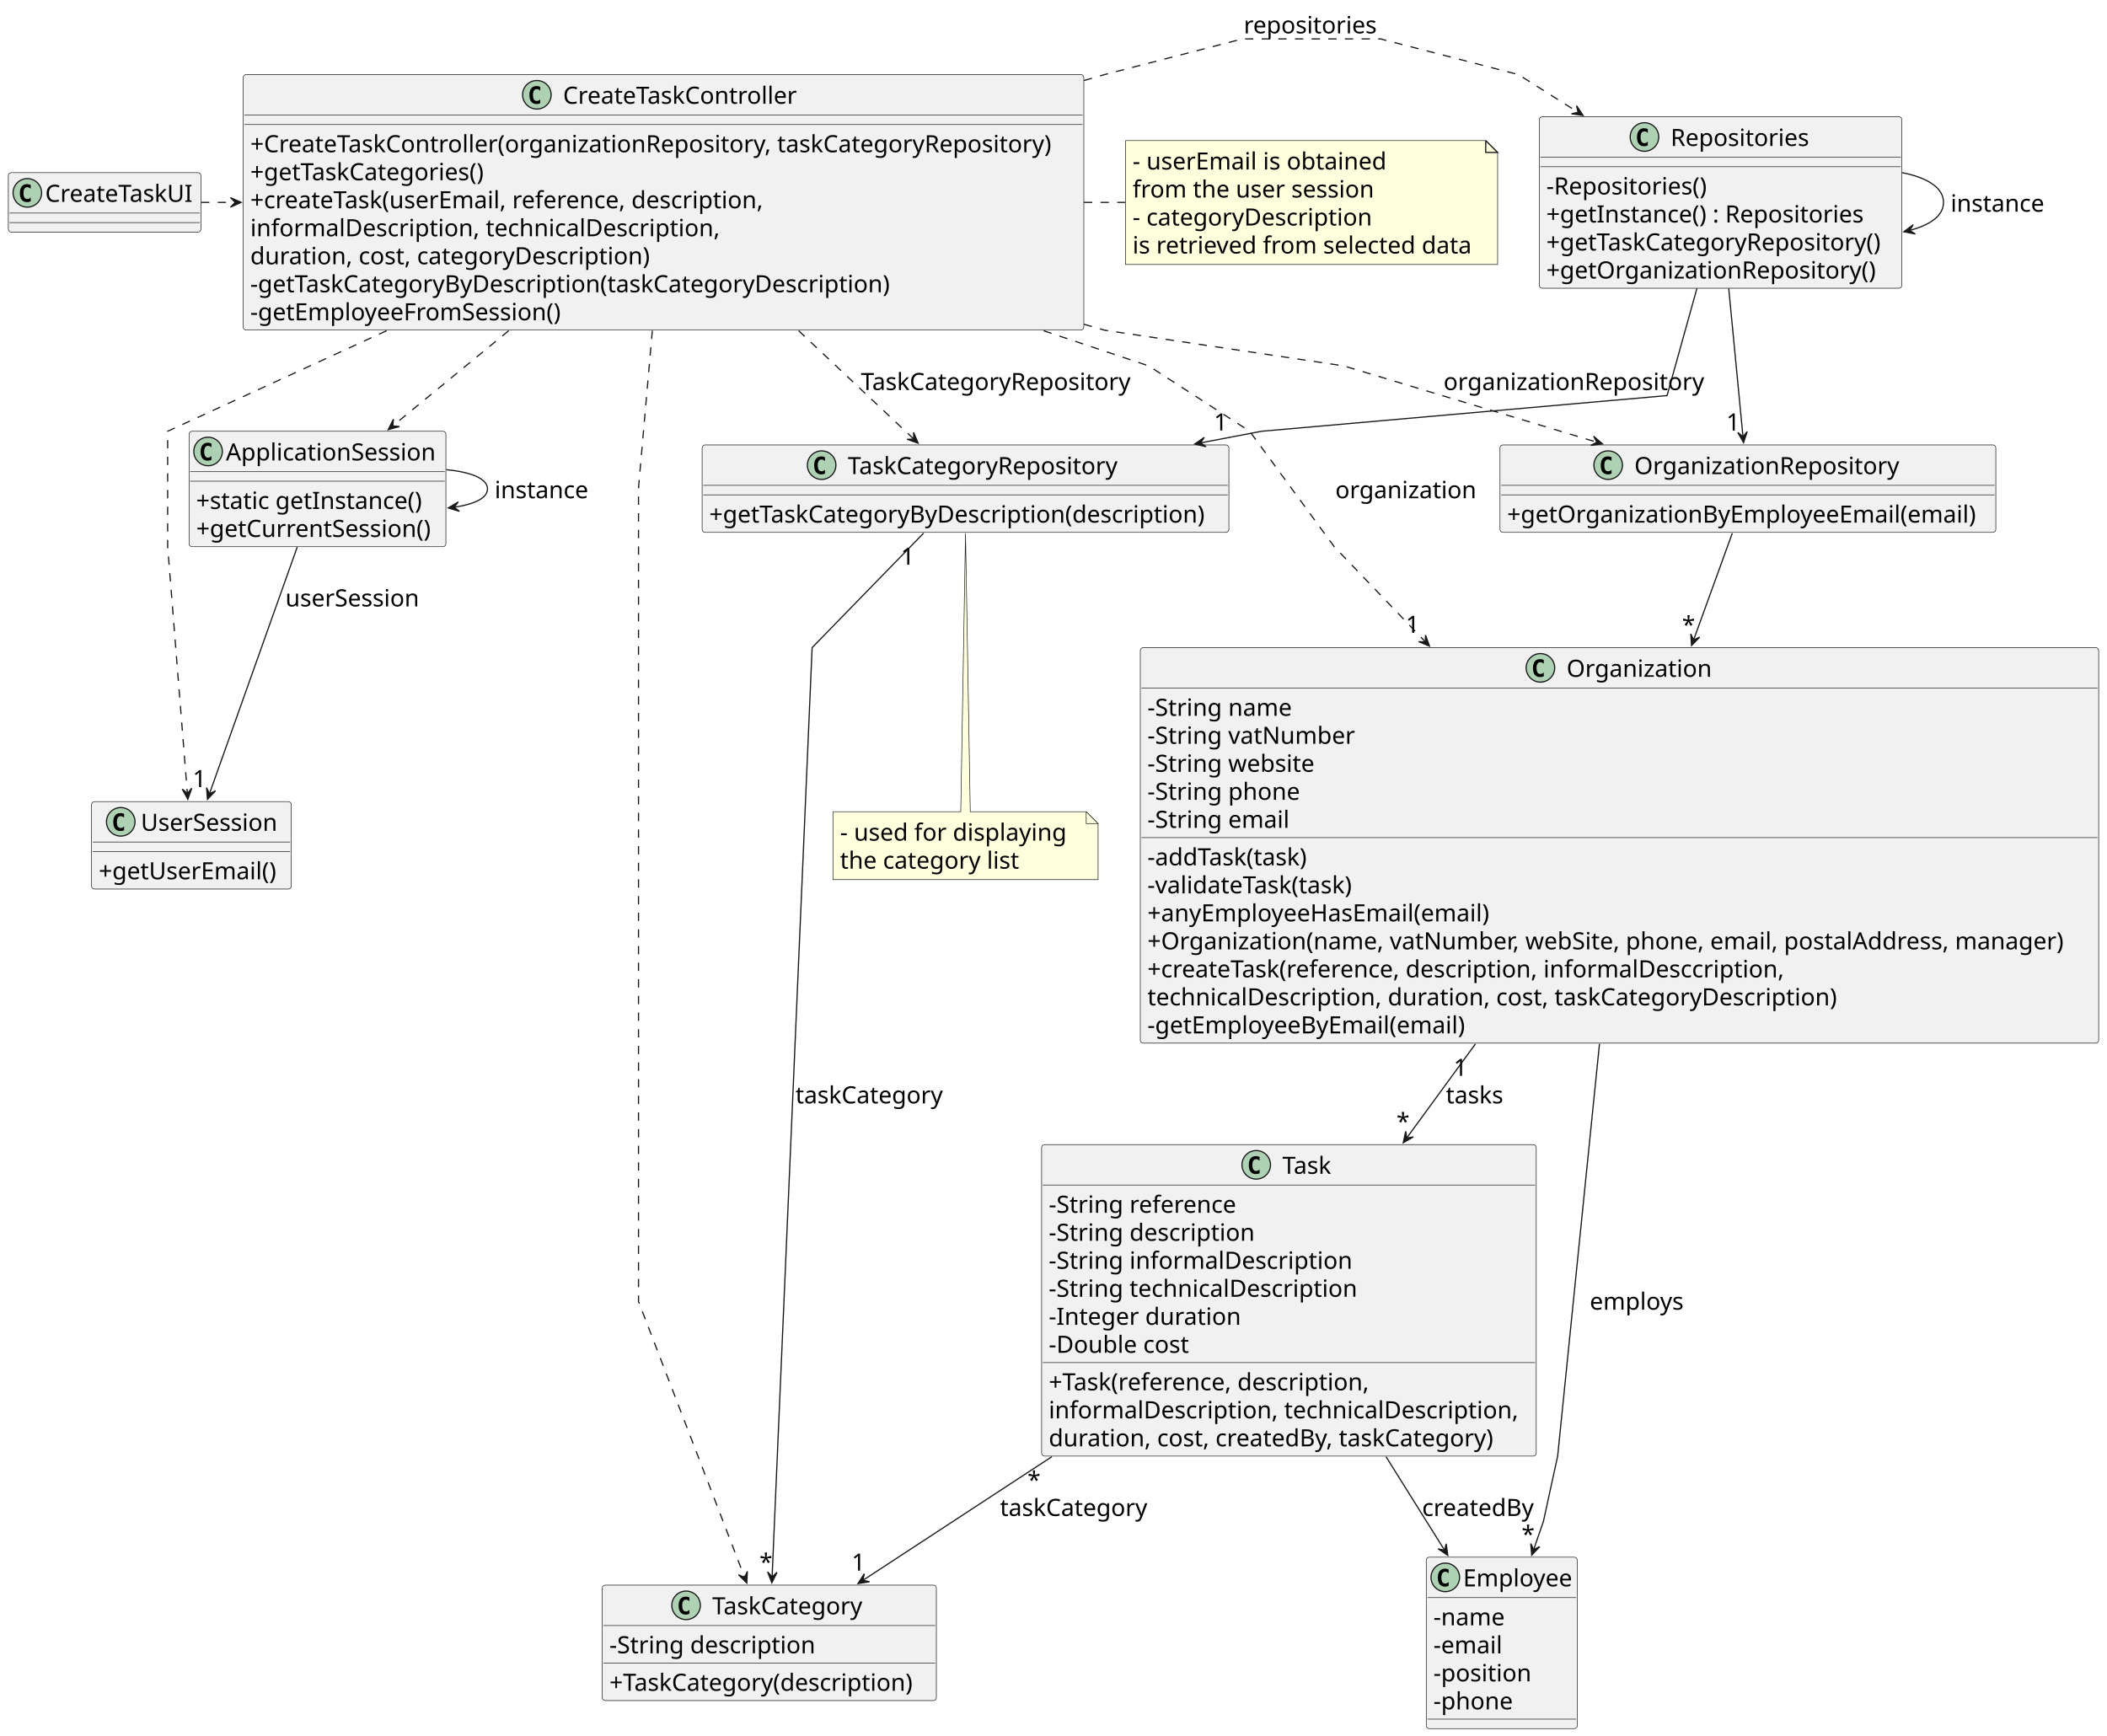
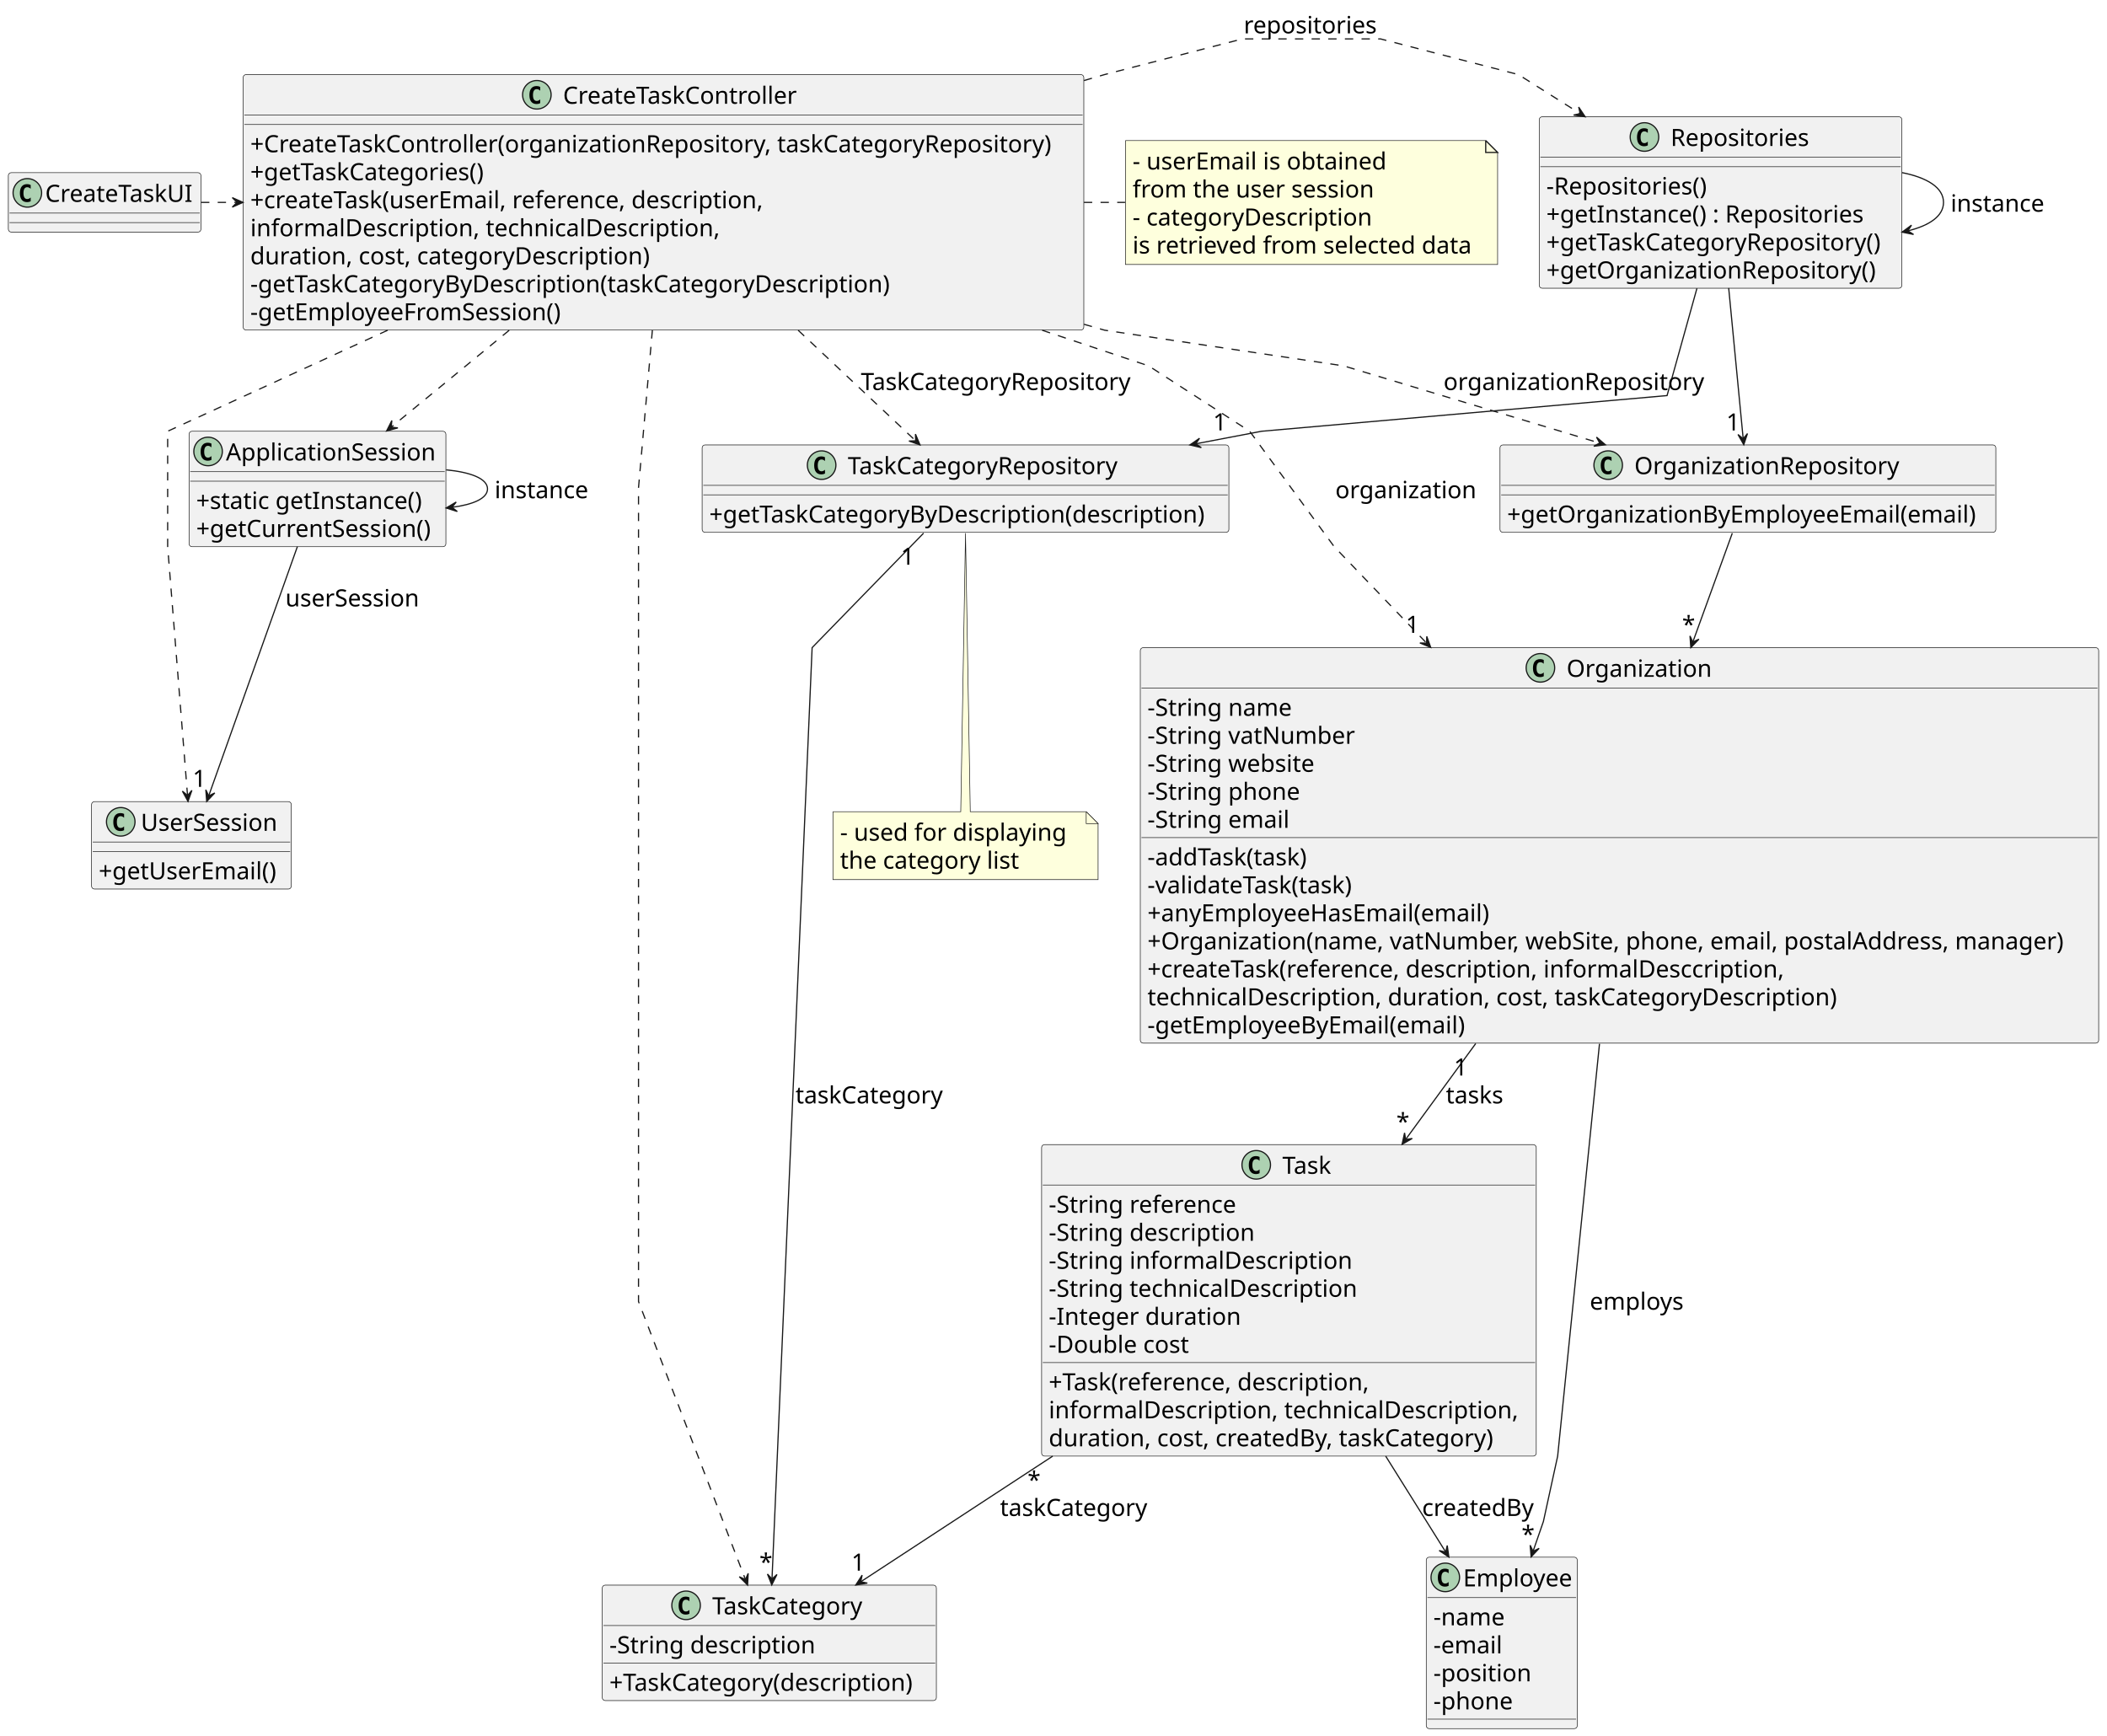
<svg xmlns="http://www.w3.org/2000/svg" contentStyleType="text/css" height="1460px" preserveAspectRatio="none" style="width:1772px;height:1460px;background:#FFFFFF;" version="1.1" viewBox="0 0 1772 1460" width="1772px" zoomAndPan="magnify">
  <defs />
  <g>
    <g id="elem_ApplicationSession">
      <rect codeLine="11" fill="#F1F1F1" height="97.109" id="ApplicationSession" rx="2.5" ry="2.5" style="stroke:#181818;stroke-width:0.5;" width="216" x="159" y="362.719" />
      <ellipse cx="175" cy="379.719" fill="#ADD1B2" rx="12" ry="12" style="stroke:#181818;stroke-width:1.0;" />
      <path d="M177.807,386.799 Q177.123,387.15 176.371,387.326 Q175.619,387.502 174.789,387.502 Q171.84,387.502 170.287,385.559 Q168.734,383.615 168.734,379.943 Q168.734,376.262 170.287,374.318 Q171.84,372.375 174.789,372.375 Q175.619,372.375 176.381,372.551 Q177.143,372.727 177.807,373.078 L177.807,376.281 Q177.065,375.598 176.366,375.28 Q175.668,374.963 174.926,374.963 Q173.344,374.963 172.538,376.218 Q171.732,377.473 171.732,379.943 Q171.732,382.404 172.538,383.659 Q173.344,384.914 174.926,384.914 Q175.668,384.914 176.366,384.597 Q177.065,384.279 177.807,383.596 Z " fill="#000000" />
      <text fill="#000000" font-family="sans-serif" font-size="20" lengthAdjust="spacing" textLength="182" x="190" y="387.277">ApplicationSession</text>
      <line style="stroke:#181818;stroke-width:0.5;" x1="160" x2="374" y1="396.719" y2="396.719" />
      <line style="stroke:#181818;stroke-width:0.5;" x1="160" x2="374" y1="404.719" y2="404.719" />
      <text fill="#000000" font-family="sans-serif" font-size="20" lengthAdjust="spacing" textLength="196" x="165" y="428.055">+static getInstance()</text>
      <text fill="#000000" font-family="sans-serif" font-size="20" lengthAdjust="spacing" textLength="204" x="165" y="451.609">+getCurrentSession()</text>
    </g>
    <g id="elem_UserSession">
      <rect codeLine="17" fill="#F1F1F1" height="73.555" id="UserSession" rx="2.5" ry="2.5" style="stroke:#181818;stroke-width:0.5;" width="168" x="77" y="674.219" />
      <ellipse cx="101.55" cy="691.219" fill="#ADD1B2" rx="12" ry="12" style="stroke:#181818;stroke-width:1.0;" />
      <path d="M104.357,698.299 Q103.673,698.65 102.921,698.826 Q102.169,699.002 101.339,699.002 Q98.39,699.002 96.837,697.059 Q95.284,695.115 95.284,691.443 Q95.284,687.762 96.837,685.818 Q98.39,683.875 101.339,683.875 Q102.169,683.875 102.931,684.051 Q103.693,684.227 104.357,684.578 L104.357,687.781 Q103.615,687.098 102.916,686.78 Q102.218,686.463 101.476,686.463 Q99.894,686.463 99.088,687.718 Q98.282,688.973 98.282,691.443 Q98.282,693.904 99.088,695.159 Q99.894,696.414 101.476,696.414 Q102.218,696.414 102.916,696.097 Q103.615,695.779 104.357,695.096 Z " fill="#000000" />
      <text fill="#000000" font-family="sans-serif" font-size="20" lengthAdjust="spacing" textLength="115" x="118.45" y="698.777">UserSession</text>
      <line style="stroke:#181818;stroke-width:0.5;" x1="78" x2="244" y1="708.219" y2="708.219" />
      <line style="stroke:#181818;stroke-width:0.5;" x1="78" x2="244" y1="716.219" y2="716.219" />
      <text fill="#000000" font-family="sans-serif" font-size="20" lengthAdjust="spacing" textLength="156" x="83" y="739.555">+getUserEmail()</text>
    </g>
    <g id="elem_Employee">
      <rect codeLine="22" fill="#F1F1F1" height="144.219" id="Employee" rx="2.5" ry="2.5" style="stroke:#181818;stroke-width:0.5;" width="127" x="1199.5" y="1309.719" />
      <ellipse cx="1215.5" cy="1326.719" fill="#ADD1B2" rx="12" ry="12" style="stroke:#181818;stroke-width:1.0;" />
      <path d="M1218.307,1333.799 Q1217.623,1334.15 1216.871,1334.326 Q1216.119,1334.502 1215.289,1334.502 Q1212.34,1334.502 1210.787,1332.559 Q1209.234,1330.615 1209.234,1326.943 Q1209.234,1323.262 1210.787,1321.318 Q1212.34,1319.375 1215.289,1319.375 Q1216.119,1319.375 1216.881,1319.551 Q1217.643,1319.727 1218.307,1320.078 L1218.307,1323.281 Q1217.564,1322.598 1216.866,1322.28 Q1216.168,1321.963 1215.426,1321.963 Q1213.844,1321.963 1213.038,1323.218 Q1212.232,1324.473 1212.232,1326.943 Q1212.232,1329.404 1213.038,1330.659 Q1213.844,1331.914 1215.426,1331.914 Q1216.168,1331.914 1216.866,1331.597 Q1217.564,1331.279 1218.307,1330.596 Z " fill="#000000" />
      <text fill="#000000" font-family="sans-serif" font-size="20" lengthAdjust="spacing" textLength="93" x="1230.5" y="1334.277">Employee</text>
      <line style="stroke:#181818;stroke-width:0.5;" x1="1200.5" x2="1325.5" y1="1343.719" y2="1343.719" />
      <text fill="#000000" font-family="sans-serif" font-size="20" lengthAdjust="spacing" textLength="65" x="1205.5" y="1367.055">-name</text>
      <text fill="#000000" font-family="sans-serif" font-size="20" lengthAdjust="spacing" textLength="65" x="1205.5" y="1390.609">-email</text>
      <text fill="#000000" font-family="sans-serif" font-size="20" lengthAdjust="spacing" textLength="90" x="1205.5" y="1414.164">-position</text>
      <text fill="#000000" font-family="sans-serif" font-size="20" lengthAdjust="spacing" textLength="72" x="1205.5" y="1437.719">-phone</text>
      <line style="stroke:#181818;stroke-width:0.5;" x1="1200.5" x2="1325.5" y1="1445.938" y2="1445.938" />
    </g>
    <g id="elem_Task">
      <rect codeLine="29" fill="#F1F1F1" height="261.992" id="Task" rx="2.5" ry="2.5" style="stroke:#181818;stroke-width:0.5;" width="416" x="876" y="962.719" />
      <ellipse cx="1056.5" cy="979.719" fill="#ADD1B2" rx="12" ry="12" style="stroke:#181818;stroke-width:1.0;" />
      <path d="M1059.307,986.799 Q1058.623,987.15 1057.871,987.326 Q1057.119,987.502 1056.289,987.502 Q1053.34,987.502 1051.787,985.559 Q1050.234,983.615 1050.234,979.943 Q1050.234,976.262 1051.787,974.318 Q1053.34,972.375 1056.289,972.375 Q1057.119,972.375 1057.881,972.551 Q1058.643,972.727 1059.307,973.078 L1059.307,976.281 Q1058.564,975.598 1057.866,975.28 Q1057.168,974.963 1056.426,974.963 Q1054.844,974.963 1054.038,976.218 Q1053.232,977.473 1053.232,979.943 Q1053.232,982.404 1054.038,983.659 Q1054.844,984.914 1056.426,984.914 Q1057.168,984.914 1057.866,984.597 Q1058.564,984.279 1059.307,983.596 Z " fill="#000000" />
      <text fill="#000000" font-family="sans-serif" font-size="20" lengthAdjust="spacing" textLength="46" x="1078.5" y="987.277">Task</text>
      <line style="stroke:#181818;stroke-width:0.5;" x1="877" x2="1291" y1="996.719" y2="996.719" />
      <text fill="#000000" font-family="sans-serif" font-size="20" lengthAdjust="spacing" textLength="163" x="882" y="1020.055">-String reference</text>
      <text fill="#000000" font-family="sans-serif" font-size="20" lengthAdjust="spacing" textLength="182" x="882" y="1043.609">-String description</text>
      <text fill="#000000" font-family="sans-serif" font-size="20" lengthAdjust="spacing" textLength="265" x="882" y="1067.164">-String informalDescription</text>
      <text fill="#000000" font-family="sans-serif" font-size="20" lengthAdjust="spacing" textLength="269" x="882" y="1090.719">-String technicalDescription</text>
      <text fill="#000000" font-family="sans-serif" font-size="20" lengthAdjust="spacing" textLength="166" x="882" y="1114.273">-Integer duration</text>
      <text fill="#000000" font-family="sans-serif" font-size="20" lengthAdjust="spacing" textLength="126" x="882" y="1137.828">-Double cost</text>
      <line style="stroke:#181818;stroke-width:0.5;" x1="877" x2="1291" y1="1146.047" y2="1146.047" />
      <text fill="#000000" font-family="sans-serif" font-size="20" lengthAdjust="spacing" textLength="284" x="882" y="1169.383">+Task(reference, description,</text>
      <text fill="#000000" font-family="sans-serif" font-size="20" lengthAdjust="spacing" textLength="404" x="882" y="1192.938">informalDescription, technicalDescription,</text>
      <text fill="#000000" font-family="sans-serif" font-size="20" lengthAdjust="spacing" textLength="381" x="882" y="1216.492">duration, cost, createdBy, taskCategory)</text>
    </g>
    <g id="elem_TaskCategory">
      <rect codeLine="40" fill="#F1F1F1" height="97.109" id="TaskCategory" rx="2.5" ry="2.5" style="stroke:#181818;stroke-width:0.5;" width="281" x="506.5" y="1333.219" />
      <ellipse cx="577" cy="1350.219" fill="#ADD1B2" rx="12" ry="12" style="stroke:#181818;stroke-width:1.0;" />
      <path d="M579.807,1357.299 Q579.123,1357.65 578.371,1357.826 Q577.619,1358.002 576.789,1358.002 Q573.84,1358.002 572.287,1356.059 Q570.734,1354.115 570.734,1350.443 Q570.734,1346.762 572.287,1344.818 Q573.84,1342.875 576.789,1342.875 Q577.619,1342.875 578.381,1343.051 Q579.143,1343.227 579.807,1343.578 L579.807,1346.781 Q579.064,1346.098 578.366,1345.78 Q577.668,1345.463 576.926,1345.463 Q575.344,1345.463 574.538,1346.718 Q573.732,1347.973 573.732,1350.443 Q573.732,1352.904 574.538,1354.159 Q575.344,1355.414 576.926,1355.414 Q577.668,1355.414 578.366,1355.097 Q579.064,1354.779 579.807,1354.096 Z " fill="#000000" />
      <text fill="#000000" font-family="sans-serif" font-size="20" lengthAdjust="spacing" textLength="131" x="599" y="1357.777">TaskCategory</text>
      <line style="stroke:#181818;stroke-width:0.5;" x1="507.5" x2="786.5" y1="1367.219" y2="1367.219" />
      <text fill="#000000" font-family="sans-serif" font-size="20" lengthAdjust="spacing" textLength="182" x="512.5" y="1390.555">-String description</text>
      <line style="stroke:#181818;stroke-width:0.5;" x1="507.5" x2="786.5" y1="1398.773" y2="1398.773" />
      <text fill="#000000" font-family="sans-serif" font-size="20" lengthAdjust="spacing" textLength="269" x="512.5" y="1422.109">+TaskCategory(description)</text>
    </g>
    <g id="elem_Organization">
      <rect codeLine="46" fill="#F1F1F1" height="332.656" id="Organization" rx="2.5" ry="2.5" style="stroke:#181818;stroke-width:0.5;" width="806" x="959" y="544.719" />
      <ellipse cx="1295.5" cy="561.719" fill="#ADD1B2" rx="12" ry="12" style="stroke:#181818;stroke-width:1.0;" />
      <path d="M1298.307,568.799 Q1297.623,569.15 1296.871,569.326 Q1296.119,569.502 1295.289,569.502 Q1292.34,569.502 1290.787,567.559 Q1289.234,565.615 1289.234,561.943 Q1289.234,558.262 1290.787,556.318 Q1292.34,554.375 1295.289,554.375 Q1296.119,554.375 1296.881,554.551 Q1297.643,554.727 1298.307,555.078 L1298.307,558.281 Q1297.564,557.598 1296.866,557.28 Q1296.168,556.963 1295.426,556.963 Q1293.844,556.963 1293.038,558.218 Q1292.232,559.473 1292.232,561.943 Q1292.232,564.404 1293.038,565.659 Q1293.844,566.914 1295.426,566.914 Q1296.168,566.914 1296.866,566.597 Q1297.564,566.279 1298.307,565.596 Z " fill="#000000" />
      <text fill="#000000" font-family="sans-serif" font-size="20" lengthAdjust="spacing" textLength="124" x="1317.5" y="569.277">Organization</text>
      <line style="stroke:#181818;stroke-width:0.5;" x1="960" x2="1764" y1="578.719" y2="578.719" />
      <text fill="#000000" font-family="sans-serif" font-size="20" lengthAdjust="spacing" textLength="127" x="965" y="602.055">-String name</text>
      <text fill="#000000" font-family="sans-serif" font-size="20" lengthAdjust="spacing" textLength="180" x="965" y="625.609">-String vatNumber</text>
      <text fill="#000000" font-family="sans-serif" font-size="20" lengthAdjust="spacing" textLength="147" x="965" y="649.164">-String website</text>
      <text fill="#000000" font-family="sans-serif" font-size="20" lengthAdjust="spacing" textLength="134" x="965" y="672.719">-String phone</text>
      <text fill="#000000" font-family="sans-serif" font-size="20" lengthAdjust="spacing" textLength="127" x="965" y="696.273">-String email</text>
      <line style="stroke:#181818;stroke-width:0.5;" x1="960" x2="1764" y1="704.492" y2="704.492" />
      <text fill="#000000" font-family="sans-serif" font-size="20" lengthAdjust="spacing" textLength="149" x="965" y="727.828">-addTask(task)</text>
      <text fill="#000000" font-family="sans-serif" font-size="20" lengthAdjust="spacing" textLength="187" x="965" y="751.383">-validateTask(task)</text>
      <text fill="#000000" font-family="sans-serif" font-size="20" lengthAdjust="spacing" textLength="298" x="965" y="774.938">+anyEmployeeHasEmail(email)</text>
      <text fill="#000000" font-family="sans-serif" font-size="20" lengthAdjust="spacing" textLength="794" x="965" y="798.492">+Organization(name, vatNumber, webSite, phone, email, postalAddress, manager)</text>
      <text fill="#000000" font-family="sans-serif" font-size="20" lengthAdjust="spacing" textLength="555" x="965" y="822.047">+createTask(reference, description, informalDesccription,</text>
      <text fill="#000000" font-family="sans-serif" font-size="20" lengthAdjust="spacing" textLength="593" x="965" y="845.602">technicalDescription, duration, cost, taskCategoryDescription)</text>
      <text fill="#000000" font-family="sans-serif" font-size="20" lengthAdjust="spacing" textLength="277" x="965" y="869.156">-getEmployeeByEmail(email)</text>
    </g>
    <g id="elem_TaskCategoryRepository">
      <rect codeLine="63" fill="#F1F1F1" height="73.555" id="TaskCategoryRepository" rx="2.5" ry="2.5" style="stroke:#181818;stroke-width:0.5;" width="443" x="590.5" y="374.219" />
      <ellipse cx="691" cy="391.219" fill="#ADD1B2" rx="12" ry="12" style="stroke:#181818;stroke-width:1.0;" />
      <path d="M693.807,398.299 Q693.123,398.65 692.371,398.826 Q691.619,399.002 690.789,399.002 Q687.84,399.002 686.287,397.059 Q684.734,395.115 684.734,391.443 Q684.734,387.762 686.287,385.818 Q687.84,383.875 690.789,383.875 Q691.619,383.875 692.381,384.051 Q693.143,384.227 693.807,384.578 L693.807,387.781 Q693.064,387.098 692.366,386.78 Q691.668,386.463 690.926,386.463 Q689.344,386.463 688.538,387.718 Q687.732,388.973 687.732,391.443 Q687.732,393.904 688.538,395.159 Q689.344,396.414 690.926,396.414 Q691.668,396.414 692.366,396.097 Q693.064,395.779 693.807,395.096 Z " fill="#000000" />
      <text fill="#000000" font-family="sans-serif" font-size="20" lengthAdjust="spacing" textLength="233" x="713" y="398.777">TaskCategoryRepository</text>
      <line style="stroke:#181818;stroke-width:0.5;" x1="591.5" x2="1032.5" y1="408.219" y2="408.219" />
      <line style="stroke:#181818;stroke-width:0.5;" x1="591.5" x2="1032.5" y1="416.219" y2="416.219" />
      <text fill="#000000" font-family="sans-serif" font-size="20" lengthAdjust="spacing" textLength="431" x="596.5" y="439.555">+getTaskCategoryByDescription(description)</text>
    </g>
    <g id="elem_OrganizationRepository">
      <rect codeLine="67" fill="#F1F1F1" height="73.555" id="OrganizationRepository" rx="2.5" ry="2.5" style="stroke:#181818;stroke-width:0.5;" width="417" x="1261.5" y="374.219" />
      <ellipse cx="1352.5" cy="391.219" fill="#ADD1B2" rx="12" ry="12" style="stroke:#181818;stroke-width:1.0;" />
      <path d="M1355.307,398.299 Q1354.623,398.65 1353.871,398.826 Q1353.119,399.002 1352.289,399.002 Q1349.34,399.002 1347.787,397.059 Q1346.234,395.115 1346.234,391.443 Q1346.234,387.762 1347.787,385.818 Q1349.34,383.875 1352.289,383.875 Q1353.119,383.875 1353.881,384.051 Q1354.643,384.227 1355.307,384.578 L1355.307,387.781 Q1354.564,387.098 1353.866,386.78 Q1353.168,386.463 1352.426,386.463 Q1350.844,386.463 1350.038,387.718 Q1349.232,388.973 1349.232,391.443 Q1349.232,393.904 1350.038,395.159 Q1350.844,396.414 1352.426,396.414 Q1353.168,396.414 1353.866,396.097 Q1354.564,395.779 1355.307,395.096 Z " fill="#000000" />
      <text fill="#000000" font-family="sans-serif" font-size="20" lengthAdjust="spacing" textLength="226" x="1374.5" y="398.777">OrganizationRepository</text>
      <line style="stroke:#181818;stroke-width:0.5;" x1="1262.5" x2="1677.5" y1="408.219" y2="408.219" />
      <line style="stroke:#181818;stroke-width:0.5;" x1="1262.5" x2="1677.5" y1="416.219" y2="416.219" />
      <text fill="#000000" font-family="sans-serif" font-size="20" lengthAdjust="spacing" textLength="405" x="1267.5" y="439.555">+getOrganizationByEmployeeEmail(email)</text>
    </g>
    <g id="elem_Repositories">
      <rect codeLine="71" fill="#F1F1F1" height="144.219" id="Repositories" rx="2.5" ry="2.5" style="stroke:#181818;stroke-width:0.5;" width="305" x="1294.5" y="98.219" />
      <ellipse cx="1383" cy="115.219" fill="#ADD1B2" rx="12" ry="12" style="stroke:#181818;stroke-width:1.0;" />
      <path d="M1385.807,122.299 Q1385.123,122.65 1384.371,122.826 Q1383.619,123.002 1382.789,123.002 Q1379.84,123.002 1378.287,121.059 Q1376.734,119.115 1376.734,115.443 Q1376.734,111.762 1378.287,109.818 Q1379.84,107.875 1382.789,107.875 Q1383.619,107.875 1384.381,108.051 Q1385.143,108.227 1385.807,108.578 L1385.807,111.781 Q1385.064,111.098 1384.366,110.78 Q1383.668,110.463 1382.926,110.463 Q1381.344,110.463 1380.538,111.718 Q1379.732,112.973 1379.732,115.443 Q1379.732,117.904 1380.538,119.159 Q1381.344,120.414 1382.926,120.414 Q1383.668,120.414 1384.366,120.097 Q1385.064,119.779 1385.807,119.096 Z " fill="#000000" />
      <text fill="#000000" font-family="sans-serif" font-size="20" lengthAdjust="spacing" textLength="119" x="1405" y="122.777">Repositories</text>
      <line style="stroke:#181818;stroke-width:0.5;" x1="1295.5" x2="1598.5" y1="132.219" y2="132.219" />
      <line style="stroke:#181818;stroke-width:0.5;" x1="1295.5" x2="1598.5" y1="140.219" y2="140.219" />
      <text fill="#000000" font-family="sans-serif" font-size="20" lengthAdjust="spacing" textLength="145" x="1300.5" y="163.555">-Repositories()</text>
      <text fill="#000000" font-family="sans-serif" font-size="20" lengthAdjust="spacing" textLength="276" x="1300.5" y="187.109">+getInstance() : Repositories</text>
      <text fill="#000000" font-family="sans-serif" font-size="20" lengthAdjust="spacing" textLength="293" x="1300.5" y="210.664">+getTaskCategoryRepository()</text>
      <text fill="#000000" font-family="sans-serif" font-size="20" lengthAdjust="spacing" textLength="286" x="1300.5" y="234.219">+getOrganizationRepository()</text>
    </g>
    <g id="elem_CreateTaskController">
      <rect codeLine="78" fill="#F1F1F1" height="214.883" id="CreateTaskController" rx="2.5" ry="2.5" style="stroke:#181818;stroke-width:0.5;" width="707" x="204.5" y="62.719" />
      <ellipse cx="451.5" cy="79.719" fill="#ADD1B2" rx="12" ry="12" style="stroke:#181818;stroke-width:1.0;" />
      <path d="M454.307,86.799 Q453.623,87.15 452.871,87.326 Q452.119,87.502 451.289,87.502 Q448.34,87.502 446.787,85.559 Q445.234,83.615 445.234,79.943 Q445.234,76.262 446.787,74.318 Q448.34,72.375 451.289,72.375 Q452.119,72.375 452.881,72.551 Q453.643,72.727 454.307,73.078 L454.307,76.281 Q453.565,75.598 452.866,75.28 Q452.168,74.963 451.426,74.963 Q449.844,74.963 449.038,76.218 Q448.232,77.473 448.232,79.943 Q448.232,82.404 449.038,83.659 Q449.844,84.914 451.426,84.914 Q452.168,84.914 452.866,84.597 Q453.565,84.279 454.307,83.596 Z " fill="#000000" />
      <text fill="#000000" font-family="sans-serif" font-size="20" lengthAdjust="spacing" textLength="204" x="473.5" y="87.277">CreateTaskController</text>
      <line style="stroke:#181818;stroke-width:0.5;" x1="205.5" x2="910.5" y1="96.719" y2="96.719" />
      <line style="stroke:#181818;stroke-width:0.5;" x1="205.5" x2="910.5" y1="104.719" y2="104.719" />
      <text fill="#000000" font-family="sans-serif" font-size="20" lengthAdjust="spacing" textLength="695" x="210.5" y="128.055">+CreateTaskController(organizationRepository, taskCategoryRepository)</text>
      <text fill="#000000" font-family="sans-serif" font-size="20" lengthAdjust="spacing" textLength="208" x="210.5" y="151.609">+getTaskCategories()</text>
      <text fill="#000000" font-family="sans-serif" font-size="20" lengthAdjust="spacing" textLength="448" x="210.5" y="175.164">+createTask(userEmail, reference, description,</text>
      <text fill="#000000" font-family="sans-serif" font-size="20" lengthAdjust="spacing" textLength="404" x="210.5" y="198.719">informalDescription, technicalDescription,</text>
      <text fill="#000000" font-family="sans-serif" font-size="20" lengthAdjust="spacing" textLength="342" x="210.5" y="222.273">duration, cost, categoryDescription)</text>
      <text fill="#000000" font-family="sans-serif" font-size="20" lengthAdjust="spacing" textLength="554" x="210.5" y="245.828">-getTaskCategoryByDescription(taskCategoryDescription)</text>
      <text fill="#000000" font-family="sans-serif" font-size="20" lengthAdjust="spacing" textLength="271" x="210.5" y="269.383">-getEmployeeFromSession()</text>
    </g>
    <g id="elem_GMN12">
      <path d="M946.5,118.219 L946.5,222.438 L1259.5,222.438 L1259.5,128.219 L1249.5,118.219 L946.5,118.219 " fill="#FEFFDD" style="stroke:#181818;stroke-width:0.5;" />
      <path d="M1249.5,118.219 L1249.5,128.219 L1259.5,128.219 L1249.5,118.219 " fill="#FEFFDD" style="stroke:#181818;stroke-width:1.0;" />
      <text fill="#000000" font-family="sans-serif" font-size="20" lengthAdjust="spacing" textLength="225" x="952.5" y="142.555">- userEmail is obtained</text>
      <text fill="#000000" font-family="sans-serif" font-size="20" lengthAdjust="spacing" textLength="206" x="952.5" y="166.109">from the user session</text>
      <text fill="#000000" font-family="sans-serif" font-size="20" lengthAdjust="spacing" textLength="209" x="952.5" y="189.664">- categoryDescription</text>
      <text fill="#000000" font-family="sans-serif" font-size="20" lengthAdjust="spacing" textLength="292" x="952.5" y="213.219">is retrieved from selected data</text>
    </g>
    <g id="elem_GMN15">
      <path d="M700.5,682.719 L700.5,739.828 A0,0 0 0 0 700.5,739.828 L923.5,739.828 A0,0 0 0 0 923.5,739.828 L923.5,692.719 L913.5,682.719 L816,682.719 L812,448.459 L808,682.719 L700.5,682.719 A0,0 0 0 0 700.5,682.719 " fill="#FEFFDD" style="stroke:#181818;stroke-width:0.5;" />
      <path d="M913.5,682.719 L913.5,692.719 L923.5,692.719 L913.5,682.719 " fill="#FEFFDD" style="stroke:#181818;stroke-width:0.5;" />
      <text fill="#000000" font-family="sans-serif" font-size="20" lengthAdjust="spacing" textLength="202" x="706.5" y="707.055">- used for displaying</text>
      <text fill="#000000" font-family="sans-serif" font-size="20" lengthAdjust="spacing" textLength="152" x="706.5" y="730.609">the category list</text>
    </g>
    <g id="elem_CreateTaskUI">
      <rect codeLine="98" fill="#F1F1F1" height="50" id="CreateTaskUI" rx="2.5" ry="2.5" style="stroke:#181818;stroke-width:0.5;" width="162" x="7" y="145.219" />
      <ellipse cx="23" cy="162.219" fill="#ADD1B2" rx="12" ry="12" style="stroke:#181818;stroke-width:1.0;" />
      <path d="M25.807,169.299 Q25.123,169.65 24.371,169.826 Q23.619,170.002 22.789,170.002 Q19.84,170.002 18.287,168.059 Q16.734,166.115 16.734,162.443 Q16.734,158.762 18.287,156.818 Q19.84,154.875 22.789,154.875 Q23.619,154.875 24.381,155.051 Q25.143,155.227 25.807,155.578 L25.807,158.781 Q25.064,158.098 24.366,157.78 Q23.668,157.463 22.926,157.463 Q21.344,157.463 20.538,158.718 Q19.732,159.973 19.732,162.443 Q19.732,164.904 20.538,166.159 Q21.344,167.414 22.926,167.414 Q23.668,167.414 24.366,167.097 Q25.064,166.779 25.807,166.096 Z " fill="#000000" />
      <text fill="#000000" font-family="sans-serif" font-size="20" lengthAdjust="spacing" textLength="128" x="38" y="169.777">CreateTaskUI</text>
      <line style="stroke:#181818;stroke-width:0.5;" x1="8" x2="168" y1="179.219" y2="179.219" />
      <line style="stroke:#181818;stroke-width:0.5;" x1="8" x2="168" y1="187.219" y2="187.219" />
    </g>
    <g id="link_CreateTaskController_GMN12">
      <path d="M911.57,170.219 C917.74,170.219 921.33,170.219 921.33,170.219 C921.33,170.219 931.15,170.219 946.21,170.219 " fill="none" id="CreateTaskController-GMN12" style="stroke:#181818;stroke-width:1.0;stroke-dasharray:7.0,7.0;" />
    </g>
    <g id="link_Repositories_Repositories">
-       <path codeLine="101" d="M1599.66,145.199 C1620.56,149.349 1634.5,157.699 1634.5,170.219 C1634.5,181.469 1623.25,189.349 1605.8,193.849 " fill="none" id="Repositories-to-Repositories" style="stroke:#181818;stroke-width:1.0;" />
-       <polygon fill="#181818" points="1601.13,194.909,1610.794,196.807,1606.005,193.797,1609.015,189.008,1601.13,194.909" style="stroke:#181818;stroke-width:1.0;" />
+       <path codeLine="101" d="M1599.66,145.199 C1620.56,149.349 1634.5,157.699 1634.5,170.219 C1634.5,181.669 1622.85,189.619 1604.89,194.079 " fill="none" id="Repositories-to-Repositories" style="stroke:#181818;stroke-width:1.0;" />
+       <polygon fill="#181818" points="1599.66,195.239,1609.313,197.191,1604.541,194.154,1607.578,189.382,1599.66,195.239" style="stroke:#181818;stroke-width:1.0;" />
      <text fill="#000000" font-family="sans-serif" font-size="20" lengthAdjust="spacing" textLength="79" x="1640.5" y="178.055">instance</text>
    </g>
    <g id="link_ApplicationSession_ApplicationSession">
-       <path codeLine="102" d="M375.5,395.029 C395.74,397.029 410,402.419 410,411.219 C410,419.059 398.69,424.189 381.92,426.629 " fill="none" id="ApplicationSession-to-ApplicationSession" style="stroke:#181818;stroke-width:1.0;" />
-       <polygon fill="#181818" points="377,427.219,386.424,430.082,381.962,426.604,385.44,422.142,377,427.219" style="stroke:#181818;stroke-width:1.0;" />
+       <path codeLine="102" d="M375.19,395.179 C395.6,397.129 410,402.469 410,411.219 C410,419.209 397.97,424.369 380.31,426.679 " fill="none" id="ApplicationSession-to-ApplicationSession" style="stroke:#181818;stroke-width:1.0;" />
+       <polygon fill="#181818" points="375.19,427.259,384.588,430.205,380.157,426.688,383.674,422.257,375.19,427.259" style="stroke:#181818;stroke-width:1.0;" />
      <text fill="#000000" font-family="sans-serif" font-size="20" lengthAdjust="spacing" textLength="79" x="416" y="419.055">instance</text>
    </g>
    <g id="link_CreateTaskUI_CreateTaskController">
-       <path codeLine="104" d="M169.09,170.219 C178.94,170.219 188.74,170.219 197.85,170.219 " fill="none" id="CreateTaskUI-to-CreateTaskController" style="stroke:#181818;stroke-width:1.0;stroke-dasharray:7.0,7.0;" />
-       <polygon fill="#181818" points="202.84,170.219,193.84,166.219,197.84,170.219,193.84,174.219,202.84,170.219" style="stroke:#181818;stroke-width:1.0;" />
+       <path codeLine="104" d="M169.09,170.219 C179.42,170.219 189.69,170.219 199.17,170.219 " fill="none" id="CreateTaskUI-to-CreateTaskController" style="stroke:#181818;stroke-width:1.0;stroke-dasharray:7.0,7.0;" />
+       <polygon fill="#181818" points="204.35,170.219,195.35,166.219,199.35,170.219,195.35,174.219,204.35,170.219" style="stroke:#181818;stroke-width:1.0;" />
    </g>
    <g id="link_CreateTaskController_Repositories">
-       <path codeLine="106" d="M911.6,67.759 C922.65,64.559 929,62.719 929,62.719 C929,62.719 1045,32.719 1045,32.719 C1045,32.719 1161,32.719 1161,32.719 C1161,32.719 1277,62.719 1277,62.719 C1277,62.719 1299.08,76.679 1327.32,94.539 " fill="none" id="CreateTaskController-to-Repositories" style="stroke:#181818;stroke-width:1.0;stroke-dasharray:7.0,7.0;" />
-       <polygon fill="#181818" points="1331.39,97.109,1325.918,88.92,1327.163,94.438,1321.645,95.683,1331.39,97.109" style="stroke:#181818;stroke-width:1.0;" />
+       <path codeLine="106" d="M911.6,67.759 C922.65,64.559 929,62.719 929,62.719 C929,62.719 1045,32.719 1045,32.719 C1045,32.719 1161,32.719 1161,32.719 C1161,32.719 1277,62.719 1277,62.719 C1277,62.719 1299.86,77.179 1328.82,95.489 " fill="none" id="CreateTaskController-to-Repositories" style="stroke:#181818;stroke-width:1.0;stroke-dasharray:7.0,7.0;" />
+       <polygon fill="#181818" points="1333.14,98.219,1327.68,90.022,1328.917,95.542,1323.397,96.779,1333.14,98.219" style="stroke:#181818;stroke-width:1.0;" />
      <text fill="#000000" font-family="sans-serif" font-size="20" lengthAdjust="spacing" textLength="114" x="1046" y="28.055">repositories</text>
    </g>
    <g id="link_Repositories_TaskCategoryRepository">
-       <path codeLine="108" d="M1427.13,242.529 C1415.08,285.789 1402,332.719 1402,332.719 C1402,332.719 1061,362.719 1061,362.719 C1061,362.719 1039.63,366.799 1009.41,372.559 " fill="none" id="Repositories-to-TaskCategoryRepository" style="stroke:#181818;stroke-width:1.0;" />
-       <polygon fill="#181818" points="1004.74,373.449,1014.326,375.708,1009.653,372.52,1012.841,367.847,1004.74,373.449" style="stroke:#181818;stroke-width:1.0;" />
-       <text fill="#000000" font-family="sans-serif" font-size="20" lengthAdjust="spacing" textLength="13" x="1020.849" y="362.045">1</text>
+       <path codeLine="108" d="M1427.13,242.529 C1415.08,285.789 1402,332.719 1402,332.719 C1402,332.719 1061,362.719 1061,362.719 C1061,362.719 1037.98,367.109 1005.94,373.219 " fill="none" id="Repositories-to-TaskCategoryRepository" style="stroke:#181818;stroke-width:1.0;" />
+       <polygon fill="#181818" points="1000.72,374.219,1010.306,376.478,1005.633,373.29,1008.821,368.617,1000.72,374.219" style="stroke:#181818;stroke-width:1.0;" />
+       <text fill="#000000" font-family="sans-serif" font-size="20" lengthAdjust="spacing" textLength="13" x="1020.178" y="362.005">1</text>
    </g>
    <g id="link_CreateTaskController_TaskCategory">
-       <path codeLine="110" d="M548.61,278.139 C543.01,341.769 537,410.219 537,410.219 C537,410.219 537,410.219 537,1094.719 C537,1094.719 594.48,1244.169 626.34,1326.999 " fill="none" id="CreateTaskController-to-TaskCategory" style="stroke:#181818;stroke-width:1.0;stroke-dasharray:7.0,7.0;" />
-       <polygon fill="#181818" points="628.05,1331.439,628.536,1321.602,626.247,1326.775,621.074,1324.486,628.05,1331.439" style="stroke:#181818;stroke-width:1.0;" />
+       <path codeLine="110" d="M548.64,277.789 C543.04,341.519 537,410.219 537,410.219 C537,410.219 537,410.219 537,1094.719 C537,1094.719 595.1,1245.769 626.85,1328.319 " fill="none" id="CreateTaskController-to-TaskCategory" style="stroke:#181818;stroke-width:1.0;stroke-dasharray:7.0,7.0;" />
+       <polygon fill="#181818" points="628.71,1333.169,629.233,1323.334,626.925,1328.498,621.76,1326.19,628.71,1333.169" style="stroke:#181818;stroke-width:1.0;" />
    </g>
    <g id="link_CreateTaskController_OrganizationRepository">
-       <path codeLine="111" d="M911.6,272.729 C922.65,275.899 929,277.719 929,277.719 C929,277.719 1130,307.719 1130,307.719 C1130,307.719 1246.52,342.849 1343.13,371.969 " fill="none" id="CreateTaskController-to-OrganizationRepository" style="stroke:#181818;stroke-width:1.0;stroke-dasharray:7.0,7.0;" />
-       <polygon fill="#181818" points="1347.72,373.359,1340.258,366.931,1342.933,371.916,1337.948,374.591,1347.72,373.359" style="stroke:#181818;stroke-width:1.0;" />
+       <path codeLine="111" d="M911.6,272.729 C922.65,275.899 929,277.719 929,277.719 C929,277.719 1130,307.719 1130,307.719 C1130,307.719 1248.22,343.359 1345.23,372.609 " fill="none" id="CreateTaskController-to-OrganizationRepository" style="stroke:#181818;stroke-width:1.0;stroke-dasharray:7.0,7.0;" />
+       <polygon fill="#181818" points="1350.13,374.079,1342.668,367.651,1345.343,372.635,1340.359,375.311,1350.13,374.079" style="stroke:#181818;stroke-width:1.0;" />
      <text fill="#000000" font-family="sans-serif" font-size="20" lengthAdjust="spacing" textLength="222" x="1214" y="328.055">organizationRepository</text>
    </g>
    <g id="link_CreateTaskController_TaskCategoryRepository">
-       <path codeLine="112" d="M671.63,278.139 C706.09,310.559 741.88,344.239 768.7,369.469 " fill="none" id="CreateTaskController-to-TaskCategoryRepository" style="stroke:#181818;stroke-width:1.0;stroke-dasharray:7.0,7.0;" />
-       <polygon fill="#181818" points="772.16,372.729,768.329,363.656,768.512,369.31,762.858,369.493,772.16,372.729" style="stroke:#181818;stroke-width:1.0;" />
+       <path codeLine="112" d="M671.26,277.789 C706.31,310.769 742.78,345.079 769.81,370.519 " fill="none" id="CreateTaskController-to-TaskCategoryRepository" style="stroke:#181818;stroke-width:1.0;stroke-dasharray:7.0,7.0;" />
+       <polygon fill="#181818" points="773.72,374.199,769.908,365.118,770.079,370.772,764.425,370.943,773.72,374.199" style="stroke:#181818;stroke-width:1.0;" />
      <text fill="#000000" font-family="sans-serif" font-size="20" lengthAdjust="spacing" textLength="233" x="724" y="328.055">TaskCategoryRepository</text>
    </g>
    <g id="link_Repositories_OrganizationRepository">
-       <path codeLine="114" d="M1453.87,242.599 C1457.78,283.259 1462.55,332.849 1465.89,367.489 " fill="none" id="Repositories-to-OrganizationRepository" style="stroke:#181818;stroke-width:1.0;" />
-       <polygon fill="#181818" points="1466.35,372.279,1469.456,362.932,1465.864,367.302,1461.494,363.71,1466.35,372.279" style="stroke:#181818;stroke-width:1.0;" />
-       <text fill="#000000" font-family="sans-serif" font-size="20" lengthAdjust="spacing" textLength="13" x="1451.832" y="362.092">1</text>
+       <path codeLine="114" d="M1453.84,242.279 C1457.81,283.589 1462.68,334.199 1466.03,368.999 " fill="none" id="Repositories-to-OrganizationRepository" style="stroke:#181818;stroke-width:1.0;" />
+       <polygon fill="#181818" points="1466.52,374.019,1469.629,364.673,1466.035,369.042,1461.666,365.449,1466.52,374.019" style="stroke:#181818;stroke-width:1.0;" />
+       <text fill="#000000" font-family="sans-serif" font-size="20" lengthAdjust="spacing" textLength="13" x="1451.805" y="362.07">1</text>
    </g>
    <g id="link_OrganizationRepository_Organization">
-       <path codeLine="116" d="M1456.87,448.459 C1448.36,471.919 1436.6,504.369 1424.26,538.439 " fill="none" id="OrganizationRepository-to-Organization" style="stroke:#181818;stroke-width:1.0;" />
-       <polygon fill="#181818" points="1422.62,542.939,1429.462,535.854,1424.333,538.241,1421.946,533.113,1422.62,542.939" style="stroke:#181818;stroke-width:1.0;" />
-       <text fill="#000000" font-family="sans-serif" font-size="20" lengthAdjust="spacing" textLength="10" x="1414.607" y="532.633">*</text>
+       <path codeLine="116" d="M1456.87,448.459 C1448.27,472.189 1436.34,505.109 1423.83,539.599 " fill="none" id="OrganizationRepository-to-Organization" style="stroke:#181818;stroke-width:1.0;" />
+       <polygon fill="#181818" points="1421.99,544.699,1428.813,537.596,1423.691,539.997,1421.29,534.875,1421.99,544.699" style="stroke:#181818;stroke-width:1.0;" />
+       <text fill="#000000" font-family="sans-serif" font-size="20" lengthAdjust="spacing" textLength="10" x="1414.654" y="532.434">*</text>
    </g>
    <g id="link_ApplicationSession_UserSession">
-       <path codeLine="117" d="M249.97,460.099 C229.53,517.559 195.57,613.019 176.05,667.899 " fill="none" id="ApplicationSession-to-UserSession" style="stroke:#181818;stroke-width:1.0;" />
-       <polygon fill="#181818" points="174.49,672.299,181.268,665.153,176.161,667.586,173.727,662.48,174.49,672.299" style="stroke:#181818;stroke-width:1.0;" />
+       <path codeLine="117" d="M250.09,459.769 C229.49,517.669 195.05,614.499 175.57,669.249 " fill="none" id="ApplicationSession-to-UserSession" style="stroke:#181818;stroke-width:1.0;" />
+       <polygon fill="#181818" points="173.85,674.089,180.627,666.943,175.521,669.376,173.087,664.269,173.85,674.089" style="stroke:#181818;stroke-width:1.0;" />
      <text fill="#000000" font-family="sans-serif" font-size="20" lengthAdjust="spacing" textLength="113" x="240" y="510.055">userSession</text>
-       <text fill="#000000" font-family="sans-serif" font-size="20" lengthAdjust="spacing" textLength="13" x="162.053" y="662.034">1</text>
+       <text fill="#000000" font-family="sans-serif" font-size="20" lengthAdjust="spacing" textLength="13" x="161.981" y="661.851">1</text>
    </g>
    <g id="link_CreateTaskController_Organization">
-       <path codeLine="119" d="M877.72,278.189 C929.21,295.409 966,307.719 966,307.719 C966,307.719 1051,362.719 1051,362.719 C1051,362.719 1122,459.719 1122,459.719 C1122,459.719 1156.23,495.449 1198.83,539.919 " fill="none" id="CreateTaskController-to-Organization" style="stroke:#181818;stroke-width:1.0;stroke-dasharray:7.0,7.0;" />
-       <polygon fill="#181818" points="1202.21,543.429,1198.861,534.167,1198.746,539.823,1193.091,539.709,1202.21,543.429" style="stroke:#181818;stroke-width:1.0;" />
+       <path codeLine="119" d="M876.46,277.759 C928.61,295.209 966,307.719 966,307.719 C966,307.719 1051,362.719 1051,362.719 C1051,362.719 1122,459.719 1122,459.719 C1122,459.719 1156.65,495.879 1199.61,540.729 " fill="none" id="CreateTaskController-to-Organization" style="stroke:#181818;stroke-width:1.0;stroke-dasharray:7.0,7.0;" />
+       <polygon fill="#181818" points="1203.25,544.529,1199.92,535.26,1199.794,540.915,1194.138,540.79,1203.25,544.529" style="stroke:#181818;stroke-width:1.0;" />
      <text fill="#000000" font-family="sans-serif" font-size="20" lengthAdjust="spacing" textLength="120" x="1123" y="419.055">organization</text>
      <text fill="#000000" font-family="sans-serif" font-size="20" lengthAdjust="spacing" textLength="13" x="1182.246" y="532.255">1</text>
    </g>
    <g id="link_CreateTaskController_ApplicationSession">
-       <path codeLine="120" d="M427.82,278.139 C393.92,305.979 358.89,334.749 330.22,358.299 " fill="none" id="CreateTaskController-to-ApplicationSession" style="stroke:#181818;stroke-width:1.0;stroke-dasharray:7.0,7.0;" />
-       <polygon fill="#181818" points="326.48,361.369,335.972,358.743,330.342,358.193,330.891,352.563,326.48,361.369" style="stroke:#181818;stroke-width:1.0;" />
+       <path codeLine="120" d="M428.24,277.789 C393.72,306.139 358,335.479 328.99,359.309 " fill="none" id="CreateTaskController-to-ApplicationSession" style="stroke:#181818;stroke-width:1.0;stroke-dasharray:7.0,7.0;" />
+       <polygon fill="#181818" points="325.12,362.489,334.617,359.88,328.988,359.32,329.547,353.691,325.12,362.489" style="stroke:#181818;stroke-width:1.0;" />
    </g>
    <g id="link_CreateTaskController_UserSession">
-       <path codeLine="121" d="M325.12,278.169 C229.6,322.029 141,362.719 141,362.719 C141,362.719 141,459.719 141,459.719 C141,459.719 151.88,595.969 157.59,667.499 " fill="none" id="CreateTaskController-to-UserSession" style="stroke:#181818;stroke-width:1.0;stroke-dasharray:7.0,7.0;" />
-       <polygon fill="#181818" points="157.97,672.289,161.237,662.998,157.57,667.305,153.263,663.638,157.97,672.289" style="stroke:#181818;stroke-width:1.0;" />
+       <path codeLine="121" d="M326.03,277.749 C230.16,321.769 141,362.719 141,362.719 C141,362.719 141,459.719 141,459.719 C141,459.719 152.04,597.979 157.71,669.059 " fill="none" id="CreateTaskController-to-UserSession" style="stroke:#181818;stroke-width:1.0;stroke-dasharray:7.0,7.0;" />
+       <polygon fill="#181818" points="158.11,674.059,161.377,664.768,157.71,669.075,153.403,665.408,158.11,674.059" style="stroke:#181818;stroke-width:1.0;" />
    </g>
    <g id="link_Task_TaskCategory">
-       <path codeLine="122" d="M884.68,1225.169 C828.33,1262.039 770.27,1300.049 725.64,1329.259 " fill="none" id="Task-to-TaskCategory" style="stroke:#181818;stroke-width:1.0;" />
-       <polygon fill="#181818" points="721.53,1331.949,731.25,1330.362,725.712,1329.208,726.865,1323.67,721.53,1331.949" style="stroke:#181818;stroke-width:1.0;" />
+       <path codeLine="122" d="M885.32,1224.749 C828.09,1262.199 769.04,1300.849 724.03,1330.309 " fill="none" id="Task-to-TaskCategory" style="stroke:#181818;stroke-width:1.0;" />
+       <polygon fill="#181818" points="719.72,1333.129,729.438,1331.526,723.898,1330.382,725.042,1324.842,719.72,1333.129" style="stroke:#181818;stroke-width:1.0;" />
      <text fill="#000000" font-family="sans-serif" font-size="20" lengthAdjust="spacing" textLength="125" x="841" y="1275.055">taskCategory</text>
-       <text fill="#000000" font-family="sans-serif" font-size="20" lengthAdjust="spacing" textLength="10" x="864.145" y="1251.89">*</text>
-       <text fill="#000000" font-family="sans-serif" font-size="20" lengthAdjust="spacing" textLength="13" x="716.231" y="1321.012">1</text>
+       <text fill="#000000" font-family="sans-serif" font-size="20" lengthAdjust="spacing" textLength="10" x="864.181" y="1251.895">*</text>
+       <text fill="#000000" font-family="sans-serif" font-size="20" lengthAdjust="spacing" textLength="13" x="716.032" y="1321.046">1</text>
    </g>
    <g id="link_TaskCategoryRepository_TaskCategory">
-       <path codeLine="123" d="M776.75,448.429 C738.56,487.659 683,544.719 683,544.719 C683,544.719 657.33,1140.909 649.34,1326.349 " fill="none" id="TaskCategoryRepository-to-TaskCategory" style="stroke:#181818;stroke-width:1.0;" />
-       <polygon fill="#181818" points="649.13,1331.259,653.513,1322.439,649.345,1326.263,645.52,1322.095,649.13,1331.259" style="stroke:#181818;stroke-width:1.0;" />
+       <path codeLine="123" d="M776.75,448.429 C738.56,487.659 683,544.719 683,544.719 C683,544.719 657.17,1144.539 649.27,1328.029 " fill="none" id="TaskCategoryRepository-to-TaskCategory" style="stroke:#181818;stroke-width:1.0;" />
+       <polygon fill="#181818" points="649.05,1333.069,653.432,1324.248,649.264,1328.073,645.439,1323.906,649.05,1333.069" style="stroke:#181818;stroke-width:1.0;" />
      <text fill="#000000" font-family="sans-serif" font-size="20" lengthAdjust="spacing" textLength="125" x="669" y="928.055">taskCategory</text>
      <text fill="#000000" font-family="sans-serif" font-size="20" lengthAdjust="spacing" textLength="13" x="757.618" y="474.992">1</text>
-       <text fill="#000000" font-family="sans-serif" font-size="20" lengthAdjust="spacing" textLength="10" x="638.665" y="1321.012">*</text>
+       <text fill="#000000" font-family="sans-serif" font-size="20" lengthAdjust="spacing" textLength="10" x="638.635" y="1320.977">*</text>
    </g>
    <g id="link_Organization_Task">
-       <path codeLine="124" d="M1240.87,878.009 C1221.53,904.479 1201.72,931.589 1182.97,957.259 " fill="none" id="Organization-to-Task" style="stroke:#181818;stroke-width:1.0;" />
-       <polygon fill="#181818" points="1180.13,961.149,1188.669,956.241,1183.079,957.111,1182.209,951.522,1180.13,961.149" style="stroke:#181818;stroke-width:1.0;" />
+       <path codeLine="124" d="M1241.08,877.729 C1221.41,904.649 1201.25,932.239 1182.21,958.299 " fill="none" id="Organization-to-Task" style="stroke:#181818;stroke-width:1.0;" />
+       <polygon fill="#181818" points="1179.17,962.459,1187.712,957.556,1182.122,958.423,1181.255,952.833,1179.17,962.459" style="stroke:#181818;stroke-width:1.0;" />
      <text fill="#000000" font-family="sans-serif" font-size="20" lengthAdjust="spacing" textLength="50" x="1216" y="928.055">tasks</text>
-       <text fill="#000000" font-family="sans-serif" font-size="20" lengthAdjust="spacing" textLength="13" x="1222.486" y="904.885">1</text>
-       <text fill="#000000" font-family="sans-serif" font-size="20" lengthAdjust="spacing" textLength="10" x="1174.457" y="950.462">*</text>
+       <text fill="#000000" font-family="sans-serif" font-size="20" lengthAdjust="spacing" textLength="13" x="1222.705" y="904.593">1</text>
+       <text fill="#000000" font-family="sans-serif" font-size="20" lengthAdjust="spacing" textLength="10" x="1174.383" y="950.558">*</text>
    </g>
    <g id="link_Task_Employee">
-       <path codeLine="125" d="M1165.64,1225.169 C1182.53,1252.149 1199.79,1279.729 1215,1304.029 " fill="none" id="Task-to-Employee" style="stroke:#181818;stroke-width:1.0;" />
-       <polygon fill="#181818" points="1217.61,1308.199,1216.247,1298.445,1214.966,1303.955,1209.456,1302.674,1217.61,1308.199" style="stroke:#181818;stroke-width:1.0;" />
+       <path codeLine="125" d="M1165.38,1224.749 C1182.67,1252.369 1200.36,1280.639 1215.85,1305.389 " fill="none" id="Task-to-Employee" style="stroke:#181818;stroke-width:1.0;" />
+       <polygon fill="#181818" points="1218.52,1309.649,1217.133,1299.898,1215.866,1305.411,1210.353,1304.144,1218.52,1309.649" style="stroke:#181818;stroke-width:1.0;" />
      <text fill="#000000" font-family="sans-serif" font-size="20" lengthAdjust="spacing" textLength="93" x="1196" y="1275.055">createdBy</text>
    </g>
    <g id="link_Organization_Employee">
-       <path codeLine="127" d="M1345.19,877.909 C1330,1027.639 1310,1224.719 1310,1224.719 C1310,1224.719 1298,1279.719 1298,1279.719 C1298,1279.719 1294.54,1289.709 1289.79,1303.399 " fill="none" id="Organization-to-Employee" style="stroke:#181818;stroke-width:1.0;" />
-       <polygon fill="#181818" points="1288.18,1308.049,1294.919,1300.866,1289.825,1303.327,1287.364,1298.234,1288.18,1308.049" style="stroke:#181818;stroke-width:1.0;" />
+       <path codeLine="127" d="M1345.19,877.909 C1330,1027.639 1310,1224.719 1310,1224.719 C1310,1224.719 1298,1279.719 1298,1279.719 C1298,1279.719 1294.35,1290.249 1289.41,1304.509 " fill="none" id="Organization-to-Employee" style="stroke:#181818;stroke-width:1.0;" />
+       <polygon fill="#181818" points="1287.69,1309.479,1294.422,1302.29,1289.331,1304.756,1286.865,1299.665,1287.69,1309.479" style="stroke:#181818;stroke-width:1.0;" />
      <text fill="#000000" font-family="sans-serif" font-size="20" lengthAdjust="spacing" textLength="81" x="1337" y="1101.555">employs</text>
      <text fill="#000000" font-family="sans-serif" font-size="20" lengthAdjust="spacing" textLength="10" x="1279.628" y="1297.588">*</text>
    </g>
  </g>
</svg>
